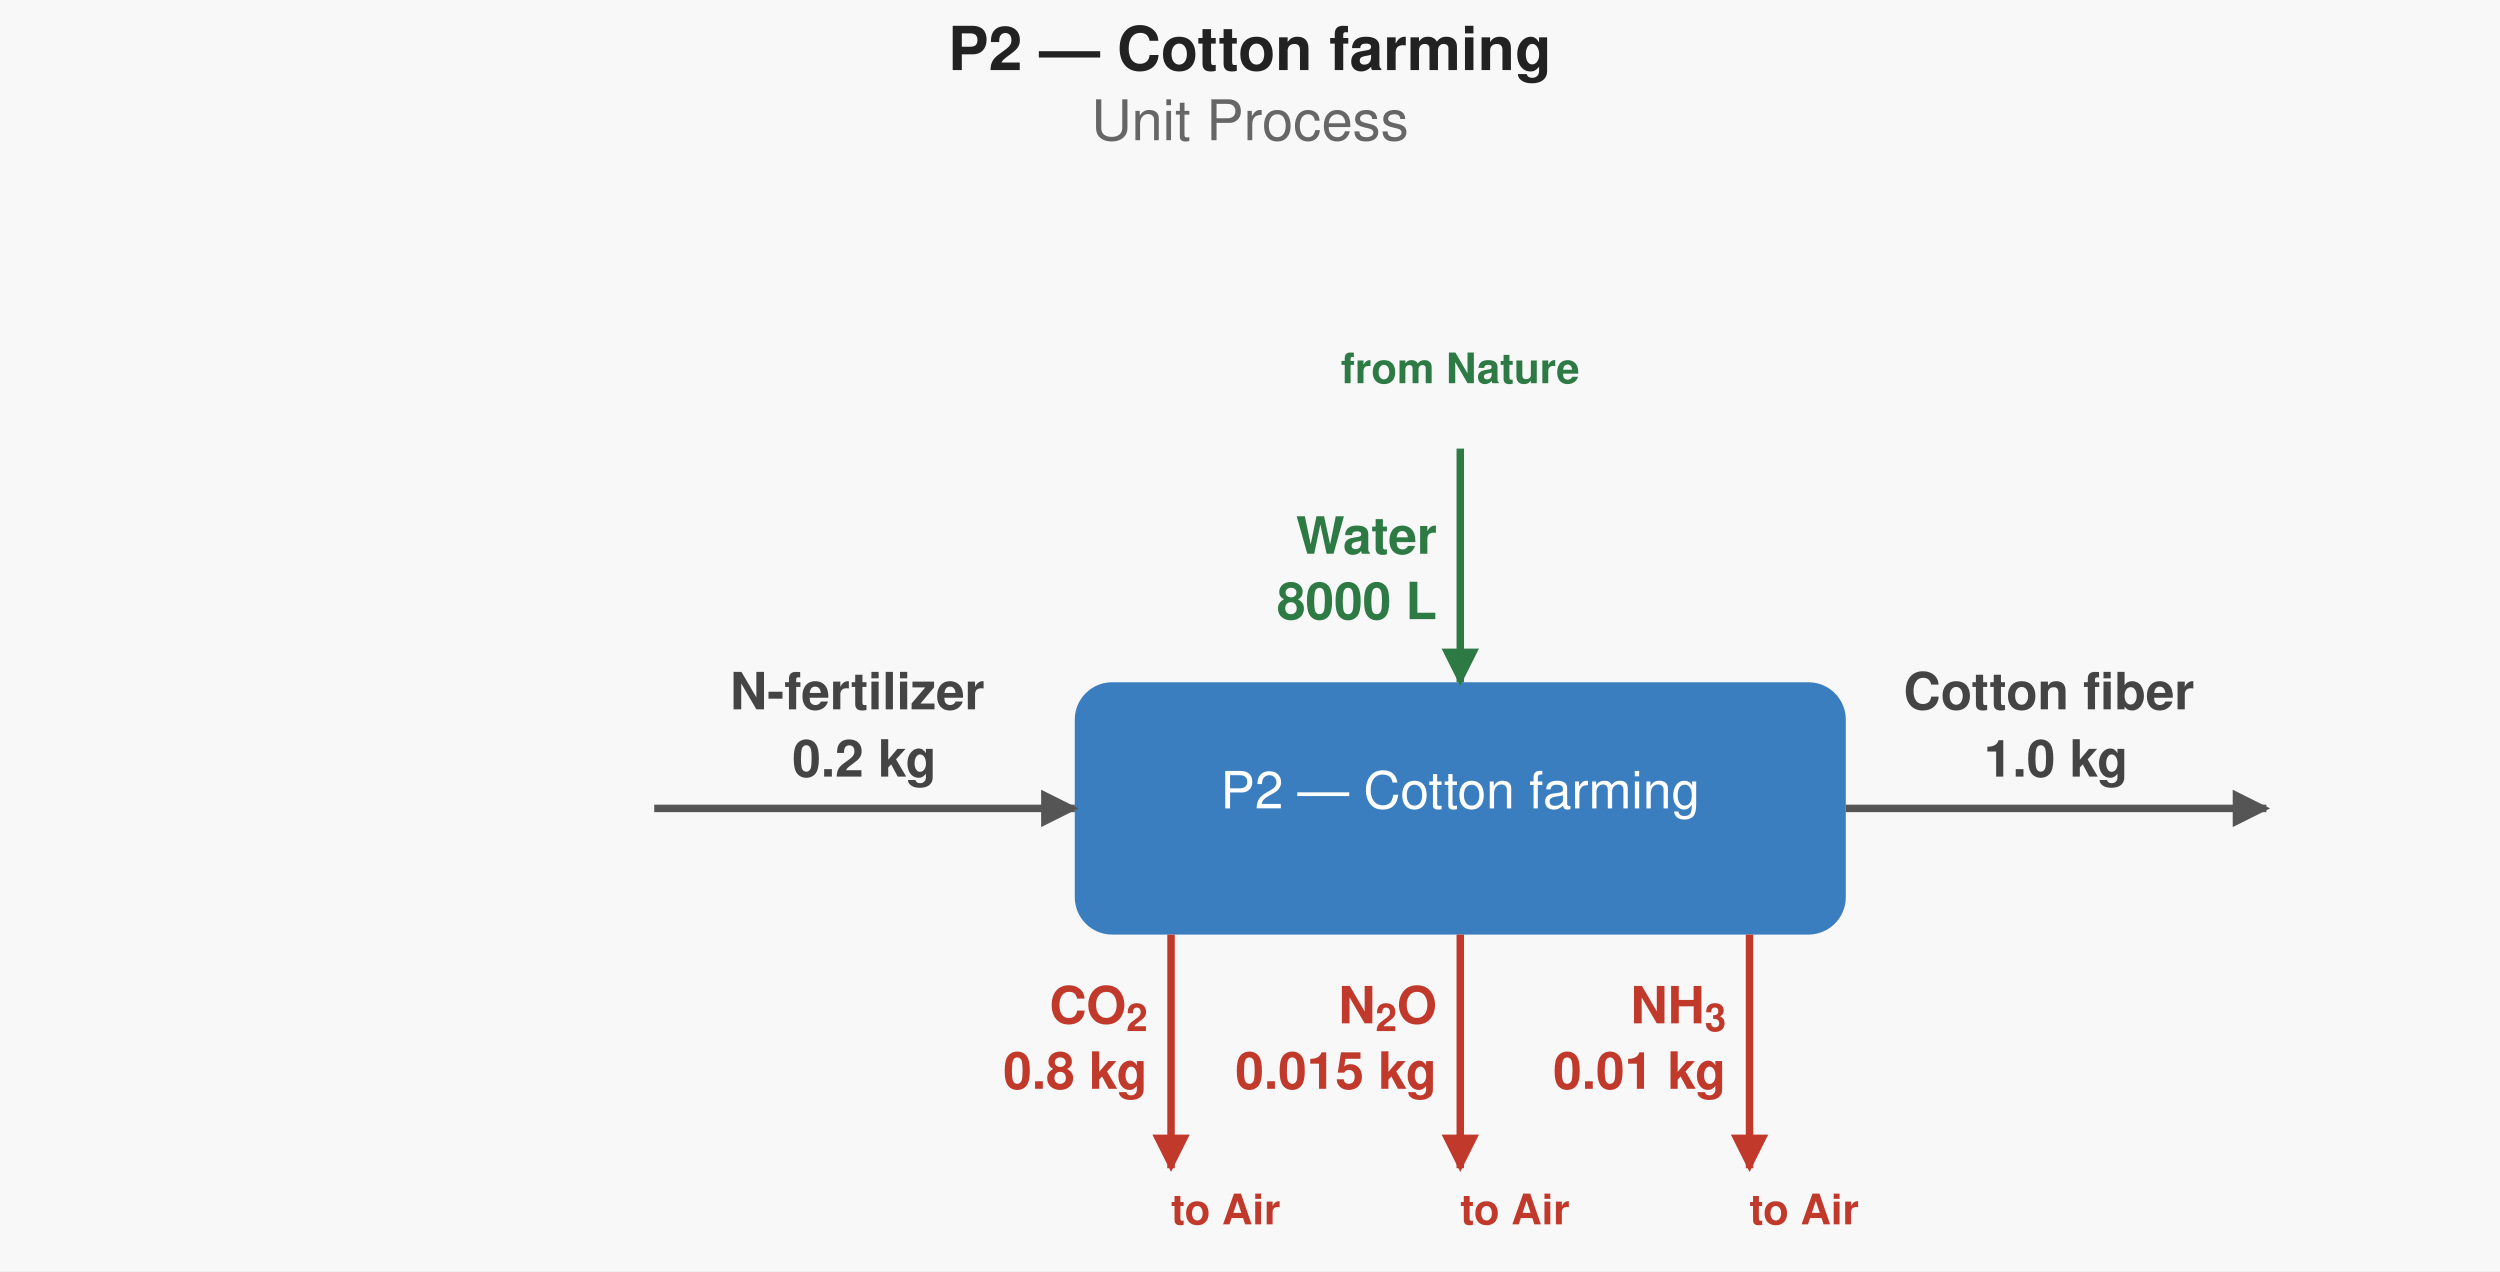
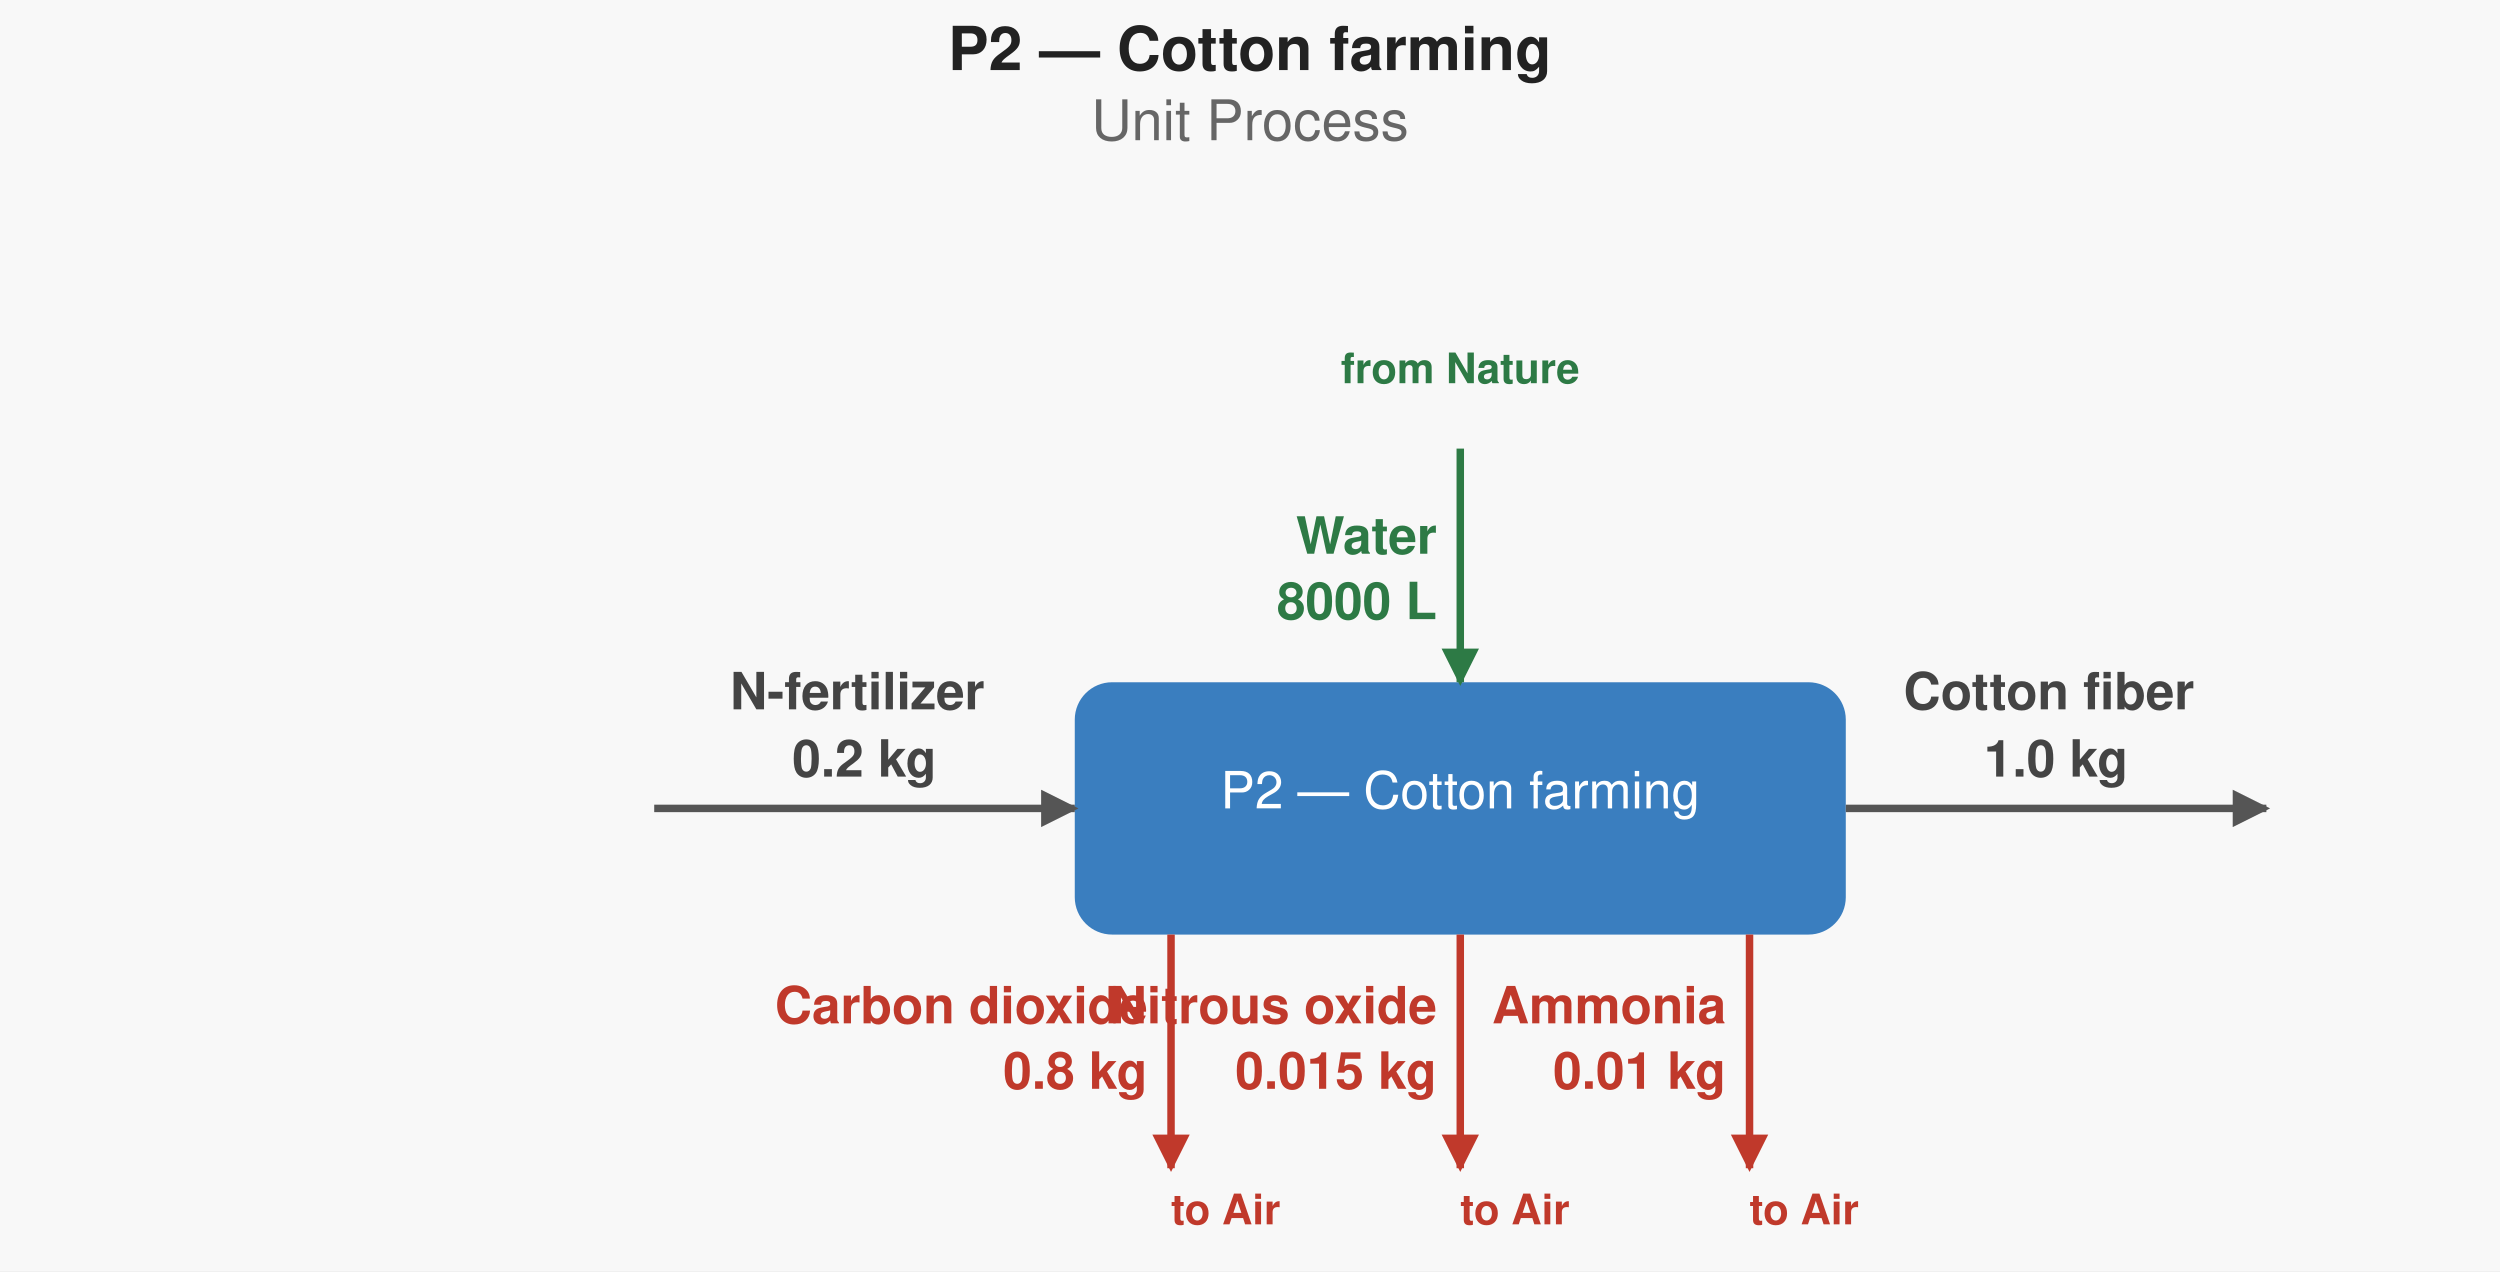
<svg xmlns="http://www.w3.org/2000/svg" width="535.0" height="272.0" viewBox="0 0 535.0 272.0">
  <rect x="0" y="0" width="535.0" height="272.0" fill="#f8f8f8" />
  <defs>
    <marker id="arr" viewBox="0 0 10 10" refX="9" refY="5" markerWidth="5" markerHeight="5" orient="auto">
      <path d="M0,0 L10,5 L0,10 z" fill="#555555" />
    </marker>
    <marker id="arr-green" viewBox="0 0 10 10" refX="9" refY="5" markerWidth="5" markerHeight="5" orient="auto">
      <path d="M0,0 L10,5 L0,10 z" fill="#2d7a45" />
    </marker>
    <marker id="arr-red" viewBox="0 0 10 10" refX="9" refY="5" markerWidth="5" markerHeight="5" orient="auto">
      <path d="M0,0 L10,5 L0,10 z" fill="#c0392b" />
    </marker>
  </defs>
  <text x="267.5" y="15.0" text-anchor="middle" dominant-baseline="auto" font-family="Helvetica,Arial,sans-serif" font-size="13" font-weight="bold" fill="#222">P2 — Cotton farming</text>
  <text x="267.5" y="30.0" text-anchor="middle" dominant-baseline="auto" font-family="Helvetica,Arial,sans-serif" font-size="12" font-weight="normal" fill="#666">Unit Process</text>
  <rect x="230.0" y="146.0" width="165" height="54" rx="8" fill="#3a7ebf" />
  <text x="312.5" y="173.0" text-anchor="middle" dominant-baseline="auto" font-family="Helvetica,Arial,sans-serif" font-size="11" font-weight="normal" fill="white">P2 — Cotton farming</text>
  <line x1="395.0" y1="173.0" x2="485.0" y2="173.0" stroke="#555555" stroke-width="1.6" marker-end="url(#arr)" />
  <text text-anchor="middle" font-family="Helvetica,Arial,sans-serif" font-size="11" font-weight="bold" fill="#444">
    <tspan x="440.0" y="151.8" dominant-baseline="auto">Cotton fiber</tspan>
    <tspan x="440.0" y="166.2" dominant-baseline="auto">1.0 kg</tspan>
  </text>
  <line x1="140.0" y1="173.0" x2="230.0" y2="173.0" stroke="#555555" stroke-width="1.6" marker-end="url(#arr)" />
  <text text-anchor="middle" font-family="Helvetica,Arial,sans-serif" font-size="11" font-weight="bold" fill="#444">
    <tspan x="185.0" y="151.8" dominant-baseline="auto">N-fertilizer</tspan>
    <tspan x="185.0" y="166.2" dominant-baseline="auto">0.2 kg</tspan>
  </text>
  <text x="312.5" y="82.0" text-anchor="middle" dominant-baseline="auto" font-family="Helvetica,Arial,sans-serif" font-size="9" font-weight="bold" fill="#2d7a45">from Nature</text>
  <line x1="312.5" y1="96.0" x2="312.5" y2="146.0" stroke="#2d7a45" stroke-width="1.6" marker-end="url(#arr-green)" />
  <text x="307.5" y="118.5" text-anchor="end" dominant-baseline="auto" font-family="Helvetica,Arial,sans-serif" font-size="11" font-weight="bold" fill="#2d7a45">Water</text>
  <text x="307.5" y="132.5" text-anchor="end" dominant-baseline="auto" font-family="Helvetica,Arial,sans-serif" font-size="11" font-weight="bold" fill="#2d7a45">8000 L</text>
  <line x1="250.6" y1="200.0" x2="250.6" y2="250.0" stroke="#c0392b" stroke-width="1.6" marker-end="url(#arr-red)" />
-   <text x="245.6" y="219.0" text-anchor="end" dominant-baseline="auto" font-family="Helvetica,Arial,sans-serif" font-size="11" font-weight="bold" fill="#c0392b">CO<tspan baseline-shift="sub" font-size="0.75em">2</tspan>
-   </text>
+   <text x="245.6" y="219.0" text-anchor="end" dominant-baseline="auto" font-family="Helvetica,Arial,sans-serif" font-size="11" font-weight="bold" fill="#c0392b">Carbon dioxide</text>
  <text x="245.6" y="233.0" text-anchor="end" dominant-baseline="auto" font-family="Helvetica,Arial,sans-serif" font-size="11" font-weight="bold" fill="#c0392b">0.8 kg</text>
  <text x="250.6" y="262.0" text-anchor="start" dominant-baseline="auto" font-family="Helvetica,Arial,sans-serif" font-size="9" font-weight="bold" fill="#c0392b">to Air</text>
  <line x1="312.5" y1="200.0" x2="312.5" y2="250.0" stroke="#c0392b" stroke-width="1.6" marker-end="url(#arr-red)" />
-   <text x="307.5" y="219.0" text-anchor="end" dominant-baseline="auto" font-family="Helvetica,Arial,sans-serif" font-size="11" font-weight="bold" fill="#c0392b">N<tspan baseline-shift="sub" font-size="0.75em">2</tspan>O</text>
+   <text x="307.5" y="219.0" text-anchor="end" dominant-baseline="auto" font-family="Helvetica,Arial,sans-serif" font-size="11" font-weight="bold" fill="#c0392b">Nitrous oxide</text>
  <text x="307.5" y="233.0" text-anchor="end" dominant-baseline="auto" font-family="Helvetica,Arial,sans-serif" font-size="11" font-weight="bold" fill="#c0392b">0.015 kg</text>
  <text x="312.5" y="262.0" text-anchor="start" dominant-baseline="auto" font-family="Helvetica,Arial,sans-serif" font-size="9" font-weight="bold" fill="#c0392b">to Air</text>
  <line x1="374.4" y1="200.0" x2="374.4" y2="250.0" stroke="#c0392b" stroke-width="1.6" marker-end="url(#arr-red)" />
-   <text x="369.4" y="219.0" text-anchor="end" dominant-baseline="auto" font-family="Helvetica,Arial,sans-serif" font-size="11" font-weight="bold" fill="#c0392b">NH<tspan baseline-shift="sub" font-size="0.75em">3</tspan>
-   </text>
+   <text x="369.4" y="219.0" text-anchor="end" dominant-baseline="auto" font-family="Helvetica,Arial,sans-serif" font-size="11" font-weight="bold" fill="#c0392b">Ammonia</text>
  <text x="369.4" y="233.0" text-anchor="end" dominant-baseline="auto" font-family="Helvetica,Arial,sans-serif" font-size="11" font-weight="bold" fill="#c0392b">0.01 kg</text>
  <text x="374.4" y="262.0" text-anchor="start" dominant-baseline="auto" font-family="Helvetica,Arial,sans-serif" font-size="9" font-weight="bold" fill="#c0392b">to Air</text>
</svg>
